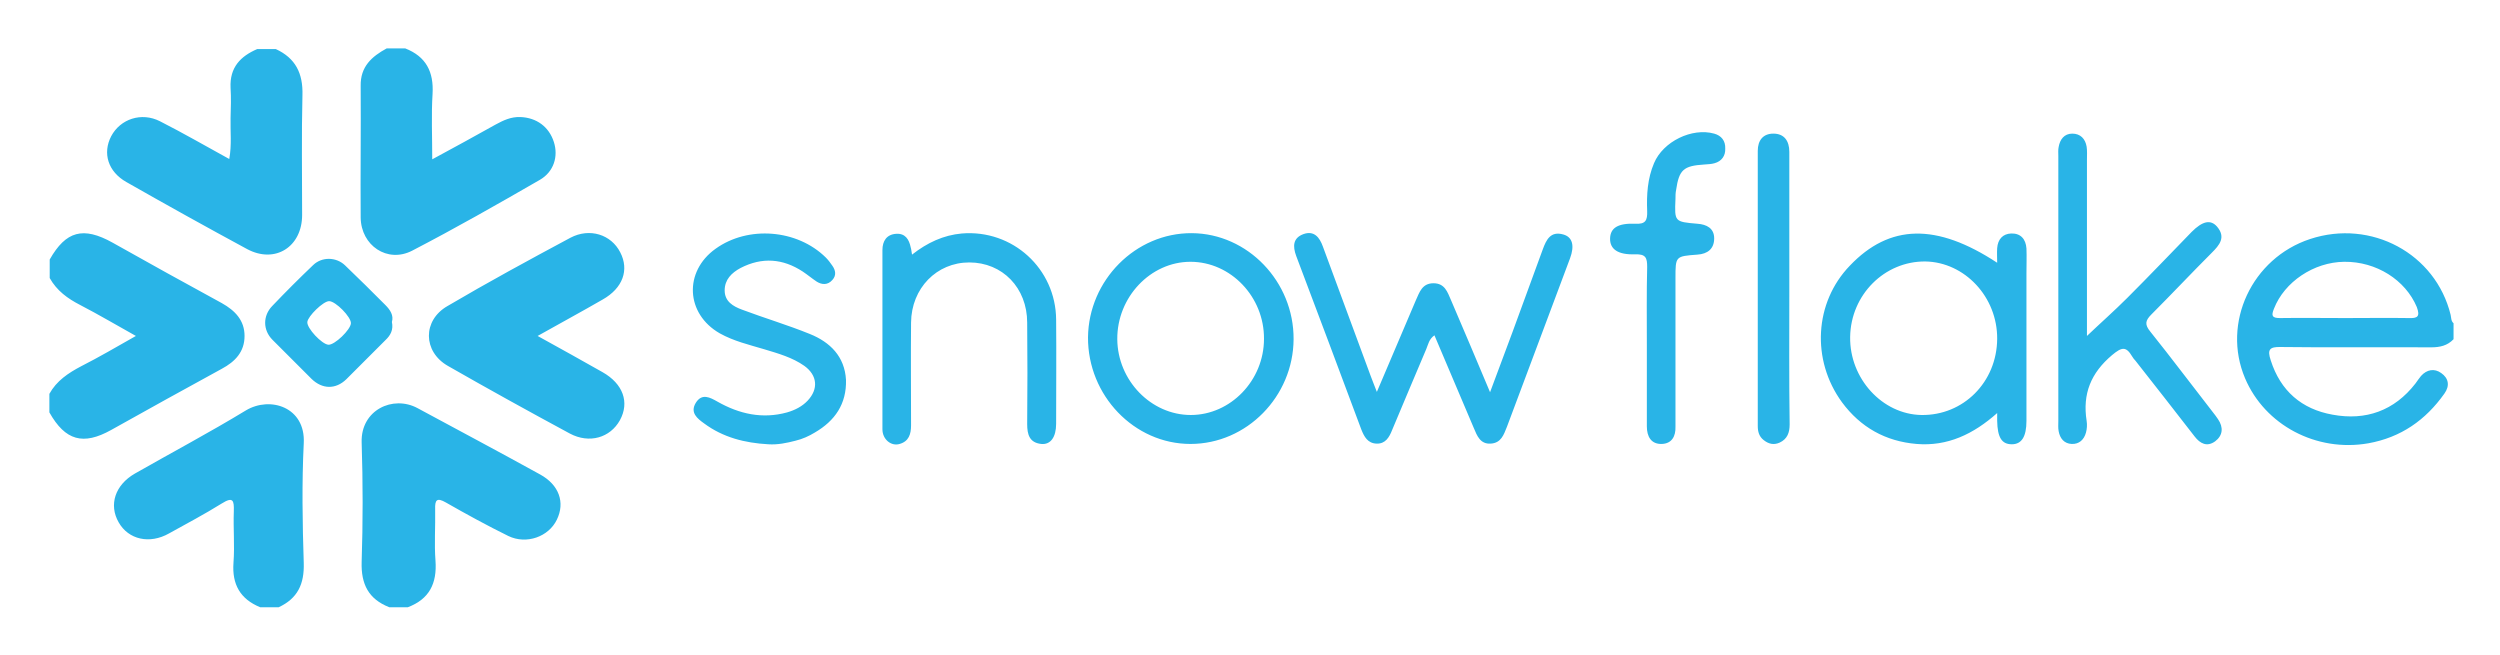
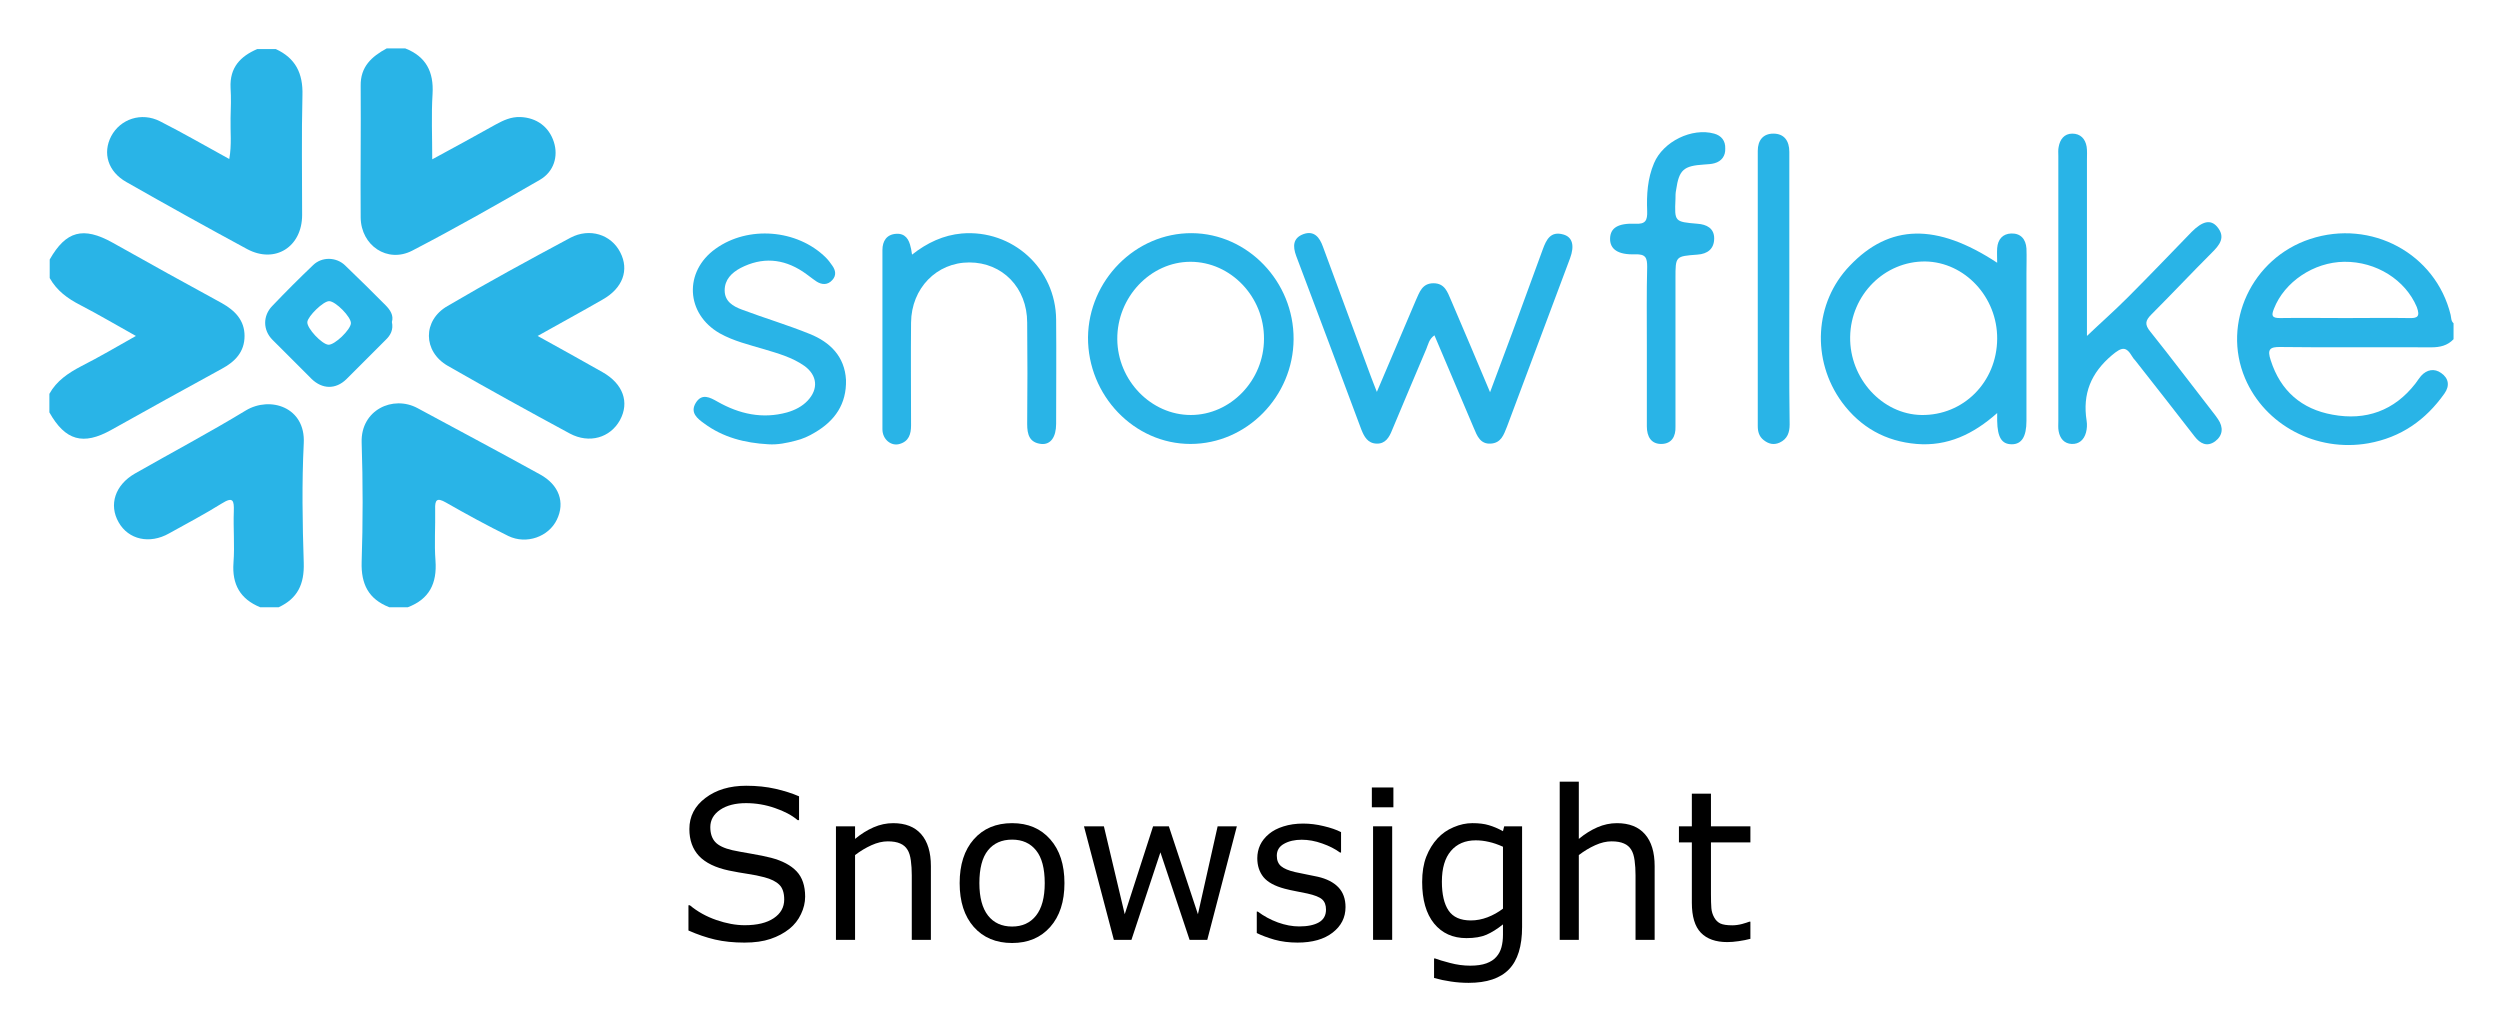
- <svg xmlns="http://www.w3.org/2000/svg" role="img" viewBox="-0.78 -2.78 768.56 201.06">
-   <style>svg {enable-background:new 0 0 766.4 194.9}</style>
-   <path fill="#29b4e7" d="M33.4 129.4c11.3-6.3 22.6-12.6 34-18.8 4.1-2.2 7-5.2 7-10.1 0-4.8-2.9-7.8-7-10.1C56.2 84.3 45 78.1 33.8 71.8c-9-5-14.3-3.6-19.3 5.2v5.7c2.2 3.9 5.5 6.3 9.4 8.3 5.6 2.9 11 6.1 17.1 9.5-6 3.4-11.3 6.5-16.8 9.3-4 2.1-7.6 4.5-9.8 8.5v5.7c4.9 8.7 10.4 10.2 19 5.4zm99.7 40.2c-.4-5.2 0-10.5-.1-15.8-.1-2.9.5-3.7 3.3-2.1 6.3 3.6 12.7 7.1 19.2 10.3 5.6 2.7 12.4.2 14.9-5 2.6-5.3.7-10.7-5.1-13.9-12.5-6.9-25.1-13.6-37.7-20.4-7.6-4.1-17.5.6-17.2 10.5.4 12.3.4 24.6 0 36.8-.2 6.8 2.1 11.4 8.5 13.9h5.7c6.6-2.5 9-7.3 8.5-14.3zm-63-145.4c.2 3.1.1 6.2 0 9.3-.1 4.1.4 8.2-.4 12.6-7.3-4-14.2-8-21.3-11.6-5.7-2.9-12.2-.7-15 4.6-2.7 5.2-1 10.9 4.7 14.1 12.3 7 24.7 13.9 37.1 20.6 8.6 4.6 16.9-.7 16.9-10.5 0-12.3-.2-24.6.1-36.8.2-6.7-2.1-11.4-8.2-14.2h-5.7c-5.1 2.2-8.5 5.6-8.2 11.9zm40-.6c.1 13.5-.1 27 0 40.5.1 8.6 8.2 14.1 15.8 10.2 13.3-6.9 26.3-14.3 39.3-21.8 4.3-2.5 5.7-7.2 4.3-11.6-1.5-4.7-5.3-7.5-10.3-7.7-2.9-.1-5.2 1-7.6 2.3-6.3 3.5-12.6 7-19.5 10.7 0-7.2-.3-13.7.1-20.1.4-6.8-2-11.5-8.4-14h-5.7c-4.6 2.5-8.1 5.6-8 11.5zM92.6 170.3c-.4-12.3-.6-24.6 0-36.8.6-11.1-10.3-14.6-17.8-10.1-11.2 6.8-22.7 12.9-34.1 19.4-6.1 3.5-8.1 9.6-5 15 3 5.3 9.5 6.8 15.5 3.4 5.4-3 10.9-5.9 16.2-9.2 3.5-2.2 3.8-.9 3.7 2.4-.2 5.3.3 10.5-.1 15.8-.5 6.7 2.1 11.2 8.2 13.7h5.7c5.8-2.7 7.9-7.1 7.7-13.6zm616.8-99.6c-17.9 5.9-27.2 25.8-20 42.8 6.1 14.4 21.9 22.8 37.9 20 10-1.8 17.6-7.1 23.4-15.3 1.7-2.4 1.3-4.7-1-6.3-2.1-1.5-4.4-1.1-6.2.9-.6.7-1.1 1.5-1.7 2.3-6.5 8.4-15.3 11.5-25.5 9.6-9.5-1.7-16-7.3-19-16.7-1.1-3.3-.4-4.2 3.1-4.1 15.4.2 30.8 0 46.2.1 2.7 0 5-.5 6.9-2.5v-4.9c-.8-.7-.7-1.7-.9-2.6-4.6-18.8-24.4-29.5-43.2-23.3zM739.7 95c-6.5-.1-12.9 0-19.4 0-6.7 0-13.5-.1-20.2 0-2.4 0-2.7-.7-1.8-2.9 3.2-8.2 12.2-14.3 21.6-14.4 9.9-.1 18.8 5.6 22.3 13.9 1.1 3 .2 3.5-2.5 3.4zm-555.3 16.6c-6.3-3.6-12.7-7.1-19.9-11.1 7.1-4 13.6-7.5 20-11.2 6.2-3.5 8.2-9.1 5.4-14.5-2.8-5.5-9.4-7.6-15.3-4.5-12.7 6.8-25.4 13.7-37.8 21-7.7 4.4-7.6 14 .1 18.4 12.4 7.1 24.9 14 37.5 20.8 6 3.2 12.4 1.3 15.4-4.1 3-5.5 1-11.2-5.4-14.8zM617.5 69c-2.6.1-4.1 1.8-4.3 4.5-.1 1.4 0 2.9 0 4.5-18.7-12.3-33.1-11.9-45.3.9-10.9 11.3-11.9 29-2.4 42 5.7 7.7 13.4 12 22.9 12.8 9.5.8 17.5-3 24.8-9.5v2.4c.1 5.1 1.4 7.2 4.5 7.2 3 0 4.5-2.3 4.5-7.2V81.3c0-2.6.1-5.1 0-7.7-.2-2.9-1.8-4.7-4.7-4.6zm-27.6 55.8c-12-.2-22.1-11.2-21.9-24 .2-13 10.6-23.3 23.1-23.2 12.1.2 22.2 10.9 22.1 23.8-.1 13.3-10.4 23.6-23.3 23.4zM479.8 69.3c-3.9-1.1-5.2 1.6-6.3 4.6-3.1 8.5-6.2 16.9-9.3 25.4-2.2 5.9-4.4 11.8-6.9 18.5-4.2-10-8.1-19.2-12-28.3-1.1-2.5-1.9-5.2-5.4-5.2-3.5 0-4.3 2.8-5.4 5.2-3.9 9.2-7.8 18.3-12 28.2-.8-2.1-1.4-3.5-1.9-4.9-4.9-13.3-9.8-26.5-14.7-39.8-1-2.8-2.7-5-6-3.8-3.2 1.2-3.3 3.7-2.2 6.7 6.7 17.8 13.4 35.5 20 53.3.9 2.3 2 4.3 4.7 4.4 2.7.1 3.9-1.9 4.8-4.2 3.5-8.3 7-16.7 10.5-24.9.6-1.4.8-3 2.5-4.2 4.1 9.7 8.1 19.1 12.1 28.5 1 2.4 2 5 5.2 4.8 3.2-.2 4-2.7 5-5.2 6.5-17.3 12.9-34.5 19.4-51.8 1.4-3.8.8-6.5-2.1-7.3zm199.4 5.6c2.3-2.3 4.4-4.7 1.6-8-2-2.3-4.5-1.7-7.8 1.6-6.6 6.8-13.1 13.6-19.8 20.3-4 4-8.2 7.7-12.4 11.7V46.3c0-1.3.1-2.7-.1-4-.4-2.4-1.9-4-4.4-4-2.5 0-3.8 1.8-4.2 4.1-.2.9-.1 1.9-.1 2.8v81.4c0 1.1-.1 2.2.1 3.2.4 2.2 1.7 3.8 4 3.9 2.3.1 3.8-1.3 4.4-3.5.3-1.1.4-2.4.2-3.6-1.3-8.3 1.3-14.7 7.8-20.2 3-2.5 4.3-2.8 6.2.4.3.5.6.9 1 1.3 6.1 7.8 12.2 15.5 18.2 23.3 1.7 2.2 3.8 3.3 6.3 1.5 2.4-1.8 2.6-4.3.9-6.8-.5-.8-1.1-1.5-1.7-2.3-6.4-8.2-12.6-16.5-19.1-24.6-1.8-2.2-1.6-3.4.3-5.3 6.2-6.2 12.3-12.7 18.6-19zm-313.6-6c-17.3-.1-31.7 14.5-31.9 32-.1 17.9 14.2 32.8 31.5 32.8s31.6-14.6 31.7-32.2c.1-17.7-14.1-32.5-31.3-32.6zm-.3 55.9c-12.2 0-22.5-10.6-22.6-23.3-.1-12.9 10.2-23.8 22.5-23.8 12.4 0 22.7 10.8 22.6 23.7 0 12.8-10.3 23.4-22.5 23.4zM294.9 69c-5.6.5-10.6 2.8-15.3 6.5-.2-1-.2-1.6-.4-2.2-.5-2.5-1.7-4.4-4.5-4.2-2.9.2-4.2 2.2-4.2 5v55.1c0 3.1 2.7 5.3 5.3 4.5 2.8-.8 3.5-3 3.5-5.7 0-10.5-.1-21.1 0-31.6.1-10.6 7.9-18.5 17.9-18.5 10.2 0 17.8 7.8 17.8 18.5.1 10.4.1 20.8 0 31.2 0 3.2.7 5.7 4.3 6.1 2.9.3 4.6-2.1 4.6-6.2 0-10.7.1-21.3 0-32-.1-15.7-13.4-27.8-29-26.5zm-46.7 30.9c-6.9-2.8-14-4.9-20.9-7.5-2.7-1-5.3-2.5-5.3-5.9 0-3.3 2.1-5.4 4.9-6.9 6.6-3.4 13-2.9 19.1 1.1 1.5 1 2.8 2.1 4.3 3.1 1.6 1 3.4 1.1 4.8-.5 1.3-1.4 1-3 0-4.4-.6-.9-1.3-1.8-2-2.5-8.8-8.7-23.9-9.9-33.9-2.7-9.8 7-9.2 20 1.3 26 4.3 2.4 9 3.5 13.7 4.9 4.3 1.3 8.6 2.5 12.3 5.1 4 2.9 4.4 7.1 1 10.7-1.7 1.8-3.9 2.9-6.3 3.6-7.6 2.1-14.7.5-21.4-3.3-2.3-1.3-4.8-2.7-6.7.4-1.8 3 .5 4.8 2.6 6.3 5.8 4.3 12.5 6 19.7 6.4 2.9.2 5.7-.4 8.4-1.1 2.1-.5 4.1-1.4 5.9-2.5 6.2-3.6 9.8-8.8 9.6-16.2-.4-7.2-4.9-11.6-11.1-14.1zm278-61.6c-6.8-1.9-15.7 2.4-18.5 9.1-2 4.7-2.3 9.7-2.1 14.7.1 2.9-.5 4.1-3.7 3.9-5.3-.2-7.6 1.3-7.7 4.5-.1 3.3 2.4 5.1 7.7 4.9 3.3-.1 3.7 1.1 3.7 3.9-.2 8-.1 15.9-.1 23.9v25.1c0 3.1 1.3 5.5 4.6 5.4 3.1-.1 4.3-2.4 4.2-5.3v-2.8-42.9c0-6.7 0-6.7 6.7-7.2 3.2-.2 5.2-1.8 5.2-5 0-3.1-2.3-4.3-5.2-4.5-7-.6-7-.6-6.7-7.6 0-.9 0-1.9.2-2.8.9-6.2 2.3-7.4 8.6-7.8 1.1-.1 2.2-.1 3.2-.4 2.2-.6 3.4-2.3 3.3-4.5.1-2.4-1.2-4-3.4-4.6zM549.3 86V43.9c0-3.4-1.6-5.6-4.9-5.6-3.2 0-4.8 2.1-4.8 5.3v84.6c0 1.7.4 3.2 1.8 4.3 1.5 1.2 3.1 1.6 4.9.8 2.4-1.1 3.1-3.1 3.1-5.6-.2-13.9-.1-27.8-.1-41.7zm-431.6 5c-4.1-4.1-8.2-8.2-12.4-12.2-2.7-2.6-7.1-2.7-9.8-.1-4.3 4.1-8.5 8.3-12.6 12.6-2.9 3-2.9 7.4.1 10.4l12 12c3.3 3.2 7.4 3.3 10.7.1l12-12c1.6-1.5 2.5-3.2 2-5.6.6-2-.5-3.7-2-5.2zm-17.5 12.2c-2-.1-6.7-5.1-6.5-7 .2-1.8 4.9-6.4 6.7-6.4 2 0 6.8 4.9 6.7 6.8-.1 2-5 6.7-6.9 6.6z" />
+ <svg xmlns="http://www.w3.org/2000/svg" role="img" viewBox="-0.78 33.22 768.56 316.56">
+   <style>.st619{fill:#29b4e7}</style>
+   <style>.st619{fill:#29b4e7}</style>
+   <style>.st619{fill:#29b4e7}</style>
+   <style>.st619{fill:#29b4e7}</style>
+   <style id="style2" type="text/css">.st619{fill:#29b4e7}</style>
+   <g id="g36" transform="translate(0 36)">
+     <path id="path4" d="M33.4 129.4c11.3-6.3 22.6-12.6 34-18.8 4.1-2.2 7-5.2 7-10.1 0-4.8-2.9-7.8-7-10.1C56.2 84.3 45 78.1 33.8 71.8c-9-5-14.3-3.6-19.3 5.2v5.7c2.2 3.9 5.5 6.3 9.4 8.3 5.6 2.9 11 6.1 17.1 9.5-6 3.4-11.3 6.5-16.8 9.3-4 2.1-7.6 4.5-9.8 8.5v5.7c4.9 8.7 10.4 10.2 19 5.4z" class="st619" />
+     <path id="path6" d="M133.1 169.6c-.4-5.2 0-10.5-.1-15.8-.1-2.9.5-3.7 3.3-2.1 6.3 3.6 12.7 7.1 19.2 10.3 5.6 2.7 12.4.2 14.9-5 2.6-5.3.7-10.7-5.1-13.9-12.5-6.9-25.1-13.6-37.7-20.4-7.6-4.1-17.5.6-17.2 10.5.4 12.3.4 24.6 0 36.8-.2 6.8 2.1 11.4 8.5 13.9h5.7c6.6-2.5 9-7.3 8.5-14.3z" class="st619" />
+     <path id="path8" d="M70.1 24.2c.2 3.1.1 6.2 0 9.3-.1 4.1.4 8.2-.4 12.6-7.3-4-14.2-8-21.3-11.6-5.7-2.9-12.2-.7-15 4.6-2.7 5.2-1 10.9 4.7 14.1 12.3 7 24.7 13.9 37.1 20.6 8.6 4.6 16.9-.7 16.9-10.5 0-12.3-.2-24.6.1-36.8.2-6.7-2.1-11.4-8.2-14.2h-5.7c-5.1 2.2-8.5 5.6-8.2 11.9z" class="st619" />
+     <path id="path10" d="M110.1 23.6c.1 13.5-.1 27 0 40.5.1 8.6 8.2 14.1 15.8 10.2 13.3-6.9 26.3-14.3 39.3-21.8 4.3-2.5 5.7-7.2 4.3-11.6-1.5-4.7-5.3-7.5-10.3-7.7-2.9-.1-5.2 1-7.6 2.3-6.3 3.5-12.6 7-19.5 10.7 0-7.2-.3-13.7.1-20.1.4-6.8-2-11.5-8.4-14h-5.7c-4.6 2.5-8.1 5.6-8 11.5z" class="st619" />
+     <path id="path12" d="M92.6 170.3c-.4-12.3-.6-24.6 0-36.8.6-11.1-10.3-14.6-17.8-10.1-11.2 6.8-22.7 12.9-34.1 19.4-6.1 3.5-8.1 9.6-5 15 3 5.3 9.5 6.8 15.5 3.4 5.4-3 10.9-5.9 16.2-9.2 3.5-2.2 3.8-.9 3.7 2.4-.2 5.3.3 10.5-.1 15.8-.5 6.7 2.1 11.2 8.2 13.7h5.7c5.8-2.7 7.9-7.1 7.7-13.6z" class="st619" />
+     <path id="path14" d="M709.4 70.7c-17.9 5.9-27.2 25.8-20 42.8 6.1 14.4 21.9 22.8 37.9 20 10-1.8 17.6-7.1 23.4-15.3 1.7-2.4 1.3-4.7-1-6.3-2.1-1.5-4.4-1.1-6.2.9-.6.7-1.1 1.5-1.7 2.3-6.5 8.4-15.3 11.5-25.5 9.6-9.5-1.7-16-7.3-19-16.7-1.1-3.3-.4-4.2 3.1-4.1 15.4.2 30.8 0 46.2.1 2.7 0 5-.5 6.9-2.5v-4.9c-.8-.7-.7-1.7-.9-2.6-4.6-18.8-24.4-29.5-43.2-23.3zM739.7 95c-6.5-.1-12.9 0-19.4 0-6.7 0-13.5-.1-20.2 0-2.4 0-2.7-.7-1.8-2.9 3.2-8.2 12.2-14.3 21.6-14.4 9.9-.1 18.8 5.6 22.3 13.9 1.1 3 .2 3.5-2.5 3.4z" class="st619" />
+     <path id="path16" d="M184.4 111.6c-6.3-3.6-12.7-7.1-19.9-11.1 7.1-4 13.6-7.5 20-11.2 6.2-3.5 8.2-9.1 5.4-14.5-2.8-5.5-9.4-7.6-15.3-4.5-12.7 6.8-25.4 13.7-37.8 21-7.7 4.4-7.6 14 .1 18.4 12.4 7.1 24.9 14 37.5 20.8 6 3.2 12.4 1.3 15.4-4.1 3-5.5 1-11.2-5.4-14.8z" class="st619" />
+     <path id="path18" d="M617.5 69c-2.6.1-4.1 1.8-4.3 4.5-.1 1.4 0 2.9 0 4.5-18.7-12.3-33.1-11.9-45.3.9-10.9 11.3-11.9 29-2.4 42 5.7 7.7 13.4 12 22.9 12.8 9.5.8 17.5-3 24.8-9.5v2.4c.1 5.1 1.4 7.2 4.5 7.2 3 0 4.5-2.3 4.5-7.2V81.3c0-2.6.1-5.1 0-7.7-.2-2.9-1.8-4.7-4.7-4.6zm-27.6 55.8c-12-.2-22.1-11.2-21.9-24 .2-13 10.6-23.3 23.1-23.2 12.1.2 22.2 10.9 22.1 23.8-.1 13.3-10.4 23.6-23.3 23.4z" class="st619" />
+     <path id="path20" d="M479.8 69.3c-3.9-1.1-5.2 1.6-6.3 4.6-3.1 8.5-6.2 16.9-9.3 25.4-2.2 5.9-4.4 11.8-6.9 18.5-4.2-10-8.1-19.2-12-28.3-1.1-2.5-1.9-5.2-5.4-5.2-3.5 0-4.3 2.8-5.4 5.2-3.9 9.2-7.8 18.3-12 28.2-.8-2.1-1.4-3.5-1.9-4.9-4.9-13.3-9.8-26.5-14.7-39.8-1-2.8-2.7-5-6-3.8-3.2 1.2-3.3 3.7-2.2 6.7 6.7 17.8 13.4 35.5 20 53.3.9 2.3 2 4.3 4.7 4.4 2.7.1 3.9-1.9 4.8-4.2 3.5-8.3 7-16.7 10.5-24.9.6-1.4.8-3 2.5-4.2 4.1 9.7 8.1 19.1 12.1 28.5 1 2.4 2 5 5.2 4.8 3.2-.2 4-2.7 5-5.2 6.5-17.3 12.9-34.5 19.4-51.8 1.4-3.8.8-6.5-2.1-7.3z" class="st619" />
+     <path id="path22" d="M679.2 74.9c2.3-2.3 4.4-4.7 1.6-8-2-2.3-4.5-1.7-7.8 1.6-6.6 6.8-13.1 13.6-19.8 20.3-4 4-8.2 7.7-12.4 11.7V46.3c0-1.3.1-2.7-.1-4-.4-2.4-1.9-4-4.4-4-2.5 0-3.8 1.8-4.2 4.1-.2.9-.1 1.9-.1 2.8v81.4c0 1.1-.1 2.2.1 3.2.4 2.2 1.7 3.8 4 3.9 2.3.1 3.8-1.3 4.4-3.5.3-1.1.4-2.4.2-3.6-1.3-8.3 1.3-14.7 7.8-20.2 3-2.5 4.3-2.8 6.2.4.3.5.6.9 1 1.3 6.1 7.8 12.2 15.5 18.2 23.3 1.7 2.2 3.8 3.3 6.3 1.5 2.4-1.8 2.6-4.3.9-6.8-.5-.8-1.1-1.5-1.7-2.3-6.4-8.2-12.6-16.5-19.1-24.6-1.8-2.2-1.6-3.4.3-5.3 6.2-6.2 12.3-12.7 18.6-19z" class="st619" />
+     <path id="path24" d="M365.6 68.9c-17.3-.1-31.7 14.5-31.9 32-.1 17.9 14.2 32.8 31.5 32.8s31.6-14.6 31.7-32.2c.1-17.7-14.1-32.5-31.3-32.6zm-.3 55.9c-12.2 0-22.5-10.6-22.6-23.3-.1-12.9 10.2-23.8 22.5-23.8 12.4 0 22.7 10.8 22.6 23.7 0 12.8-10.3 23.4-22.5 23.4z" class="st619" />
+     <path id="path26" d="M294.9 69c-5.6.5-10.6 2.8-15.3 6.5-.2-1-.2-1.6-.4-2.2-.5-2.5-1.7-4.4-4.5-4.2-2.9.2-4.2 2.2-4.2 5v55.1c0 3.1 2.7 5.3 5.3 4.5 2.8-.8 3.5-3 3.5-5.7 0-10.5-.1-21.1 0-31.6.1-10.6 7.9-18.5 17.9-18.5 10.2 0 17.8 7.8 17.8 18.5.1 10.4.1 20.8 0 31.2 0 3.2.7 5.7 4.3 6.1 2.9.3 4.6-2.1 4.6-6.2 0-10.7.1-21.3 0-32-.1-15.7-13.4-27.8-29-26.5z" class="st619" />
+     <path id="path28" d="M248.2 99.9c-6.9-2.8-14-4.9-20.9-7.5-2.7-1-5.3-2.5-5.3-5.9 0-3.3 2.1-5.4 4.9-6.9 6.6-3.4 13-2.9 19.1 1.1 1.5 1 2.8 2.1 4.3 3.1 1.6 1 3.4 1.1 4.8-.5 1.3-1.4 1-3 0-4.4-.6-.9-1.3-1.8-2-2.5-8.8-8.7-23.9-9.9-33.9-2.7-9.8 7-9.2 20 1.3 26 4.3 2.4 9 3.5 13.7 4.9 4.3 1.3 8.6 2.5 12.3 5.1 4 2.9 4.4 7.1 1 10.7-1.7 1.8-3.9 2.9-6.3 3.6-7.6 2.1-14.7.5-21.4-3.3-2.3-1.3-4.8-2.7-6.7.4-1.8 3 .5 4.8 2.6 6.3 5.8 4.3 12.5 6 19.7 6.4 2.9.2 5.7-.4 8.4-1.1 2.1-.5 4.1-1.4 5.9-2.5 6.2-3.6 9.8-8.8 9.6-16.2-.4-7.2-4.9-11.6-11.1-14.1z" class="st619" />
+     <path id="path30" d="M526.2 38.3c-6.8-1.9-15.7 2.4-18.5 9.1-2 4.7-2.3 9.7-2.1 14.7.1 2.9-.5 4.1-3.7 3.9-5.3-.2-7.6 1.3-7.7 4.5-.1 3.3 2.4 5.1 7.7 4.9 3.3-.1 3.7 1.1 3.7 3.9-.2 8-.1 15.9-.1 23.9v25.1c0 3.1 1.3 5.5 4.6 5.4 3.1-.1 4.3-2.4 4.2-5.3v-2.8-42.9c0-6.7 0-6.7 6.7-7.2 3.2-.2 5.2-1.8 5.2-5 0-3.1-2.3-4.3-5.2-4.5-7-.6-7-.6-6.7-7.6 0-.9 0-1.9.2-2.8.9-6.2 2.3-7.4 8.6-7.8 1.1-.1 2.2-.1 3.2-.4 2.2-.6 3.4-2.3 3.3-4.5.1-2.4-1.2-4-3.4-4.6z" class="st619" />
+     <path id="path32" d="M549.3 86V43.9c0-3.4-1.6-5.6-4.9-5.6-3.2 0-4.8 2.1-4.8 5.3v84.6c0 1.7.4 3.2 1.8 4.3 1.5 1.2 3.1 1.6 4.9.8 2.4-1.1 3.1-3.1 3.1-5.6-.2-13.9-.1-27.8-.1-41.7z" class="st619" />
+     <path id="path34" d="M117.7 91c-4.1-4.1-8.2-8.2-12.4-12.2-2.7-2.6-7.1-2.7-9.8-.1-4.3 4.1-8.5 8.3-12.6 12.6-2.9 3-2.9 7.4.1 10.4l12 12c3.3 3.2 7.4 3.3 10.7.1l12-12c1.6-1.5 2.5-3.2 2-5.6.6-2-.5-3.7-2-5.2zm-17.5 12.2c-2-.1-6.7-5.1-6.5-7 .2-1.8 4.9-6.4 6.7-6.4 2 0 6.8 4.9 6.7 6.8-.1 2-5 6.7-6.9 6.6z" class="st619" />
+   </g>
+   <g id="text47">
+     <path id="path49" d="M246.74 308.872q0 2.719-1.281 5.375-1.25 2.656-3.531 4.5-2.5 2-5.844 3.125-3.312 1.125-8 1.125-5.031 0-9.062-.938-4-.938-8.156-2.781v-7.75h.438q3.531 2.938 8.156 4.531t8.688 1.594q5.75 0 8.938-2.156 3.219-2.156 3.219-5.75 0-3.094-1.531-4.562-1.5-1.469-4.594-2.281-2.344-.625-5.094-1.031-2.719-.406-5.781-1.031-6.188-1.312-9.188-4.469-2.969-3.188-2.969-8.281 0-5.844 4.938-9.562 4.938-3.75 12.531-3.75 4.906 0 9 .938t7.25 2.312v7.312h-.438q-2.656-2.25-7-3.719-4.312-1.5-8.844-1.5-4.969 0-8 2.062-3 2.062-3 5.312 0 2.906 1.5 4.562t5.281 2.531q2 .438 5.688 1.062t6.25 1.281q5.188 1.375 7.812 4.156t2.625 7.781z" />
+     <path id="path51" d="M285.397 322.153h-5.875v-19.875q0-2.406-.281-4.5-.281-2.125-1.031-3.312-.781-1.312-2.25-1.938-1.469-.656-3.812-.656-2.406 0-5.031 1.188t-5.031 3.031v26.062h-5.875v-34.906h5.875v3.875q2.75-2.281 5.688-3.562t6.031-1.281q5.656 0 8.625 3.406t2.969 9.812z" />
+     <path id="path53" d="M326.459 304.715q0 8.531-4.375 13.469t-11.719 4.938q-7.406 0-11.781-4.938-4.344-4.938-4.344-13.469t4.344-13.469q4.375-4.969 11.781-4.969 7.344 0 11.719 4.969 4.375 4.938 4.375 13.469zm-6.062 0q0-6.781-2.656-10.062-2.656-3.312-7.375-3.312-4.781 0-7.438 3.312-2.625 3.281-2.625 10.062 0 6.562 2.656 9.969 2.656 3.375 7.406 3.375 4.688 0 7.344-3.344 2.688-3.375 2.688-10z" />
+     <path id="path55" d="M379.459 287.247l-9.094 34.906h-5.438l-8.969-26.906-8.906 26.906h-5.406l-9.188-34.906h6.125l6.406 27.031 8.719-27.031h4.844l8.938 27.031 6.062-27.031z" />
+     <path id="path57" d="M412.865 312.09q0 4.781-3.969 7.844-3.938 3.062-10.781 3.062-3.875 0-7.125-.906-3.219-.938-5.406-2.031v-6.594h.312q2.781 2.094 6.188 3.344 3.406 1.219 6.531 1.219 3.875 0 6.062-1.25t2.188-3.938q0-2.062-1.188-3.125t-4.562-1.812q-1.25-.281-3.281-.656-2-.375-3.656-.812-4.594-1.219-6.531-3.562-1.906-2.375-1.906-5.812 0-2.156.875-4.062.906-1.906 2.719-3.406 1.75-1.469 4.438-2.312 2.719-.875 6.062-.875 3.125 0 6.312.781 3.219.75 5.344 1.844v6.281h-.312q-2.25-1.656-5.469-2.781-3.219-1.156-6.312-1.156-3.219 0-5.438 1.25-2.219 1.219-2.219 3.656 0 2.156 1.344 3.25 1.312 1.094 4.25 1.781 1.625.375 3.625.75 2.031.375 3.375.688 4.094.938 6.312 3.219 2.219 2.312 2.219 6.125z" />
+     <path id="path59" d="M427.584 281.403h-6.625v-6.094h6.625zm-.375 40.75h-5.875v-34.906h5.875z" />
+     <path id="path61" d="M467.147 318.184q0 8.875-4.031 13.031t-12.406 4.156q-2.781 0-5.438-.406-2.625-.375-5.188-1.094v-6h.312q1.438.562 4.562 1.375 3.125.844 6.25.844 3 0 4.969-.719t3.062-2q1.094-1.219 1.562-2.938t.469-3.844v-3.188q-2.656 2.125-5.094 3.188-2.406 1.031-6.156 1.031-6.25 0-9.938-4.5-3.656-4.531-3.656-12.75 0-4.5 1.25-7.75 1.281-3.281 3.469-5.656 2.031-2.219 4.938-3.438 2.906-1.25 5.781-1.25 3.031 0 5.062.625 2.062.594 4.344 1.844l.375-1.5h5.5zm-5.875-5.625V293.528q-2.344-1.062-4.375-1.5-2-.469-4-.469-4.844 0-7.625 3.25t-2.781 9.438q0 5.875 2.062 8.906t6.844 3.031q2.562 0 5.125-.969 2.594-1 4.75-2.656z" />
+     <path id="path63" d="M507.897 322.153h-5.875v-19.875q0-2.406-.281-4.5-.281-2.125-1.031-3.312-.781-1.312-2.25-1.938-1.469-.656-3.812-.656-2.406 0-5.031 1.188t-5.031 3.031v26.062h-5.875v-48.625h5.875v17.594q2.75-2.281 5.688-3.562t6.031-1.281q5.656 0 8.625 3.406t2.969 9.812z" />
+     <path id="path65" d="M537.334 321.84q-1.656.438-3.625.719-1.938.281-3.469.281-5.344 0-8.125-2.875t-2.781-9.219v-18.562h-3.969v-4.938h3.969V277.215h5.875v10.031h12.125v4.938h-12.125v15.906q0 2.75.125 4.312.125 1.531.875 2.875.688 1.25 1.875 1.844 1.219.562 3.688.562 1.438 0 3-.406 1.562-.438 2.25-.719h.312z" />
+   </g>
</svg>
